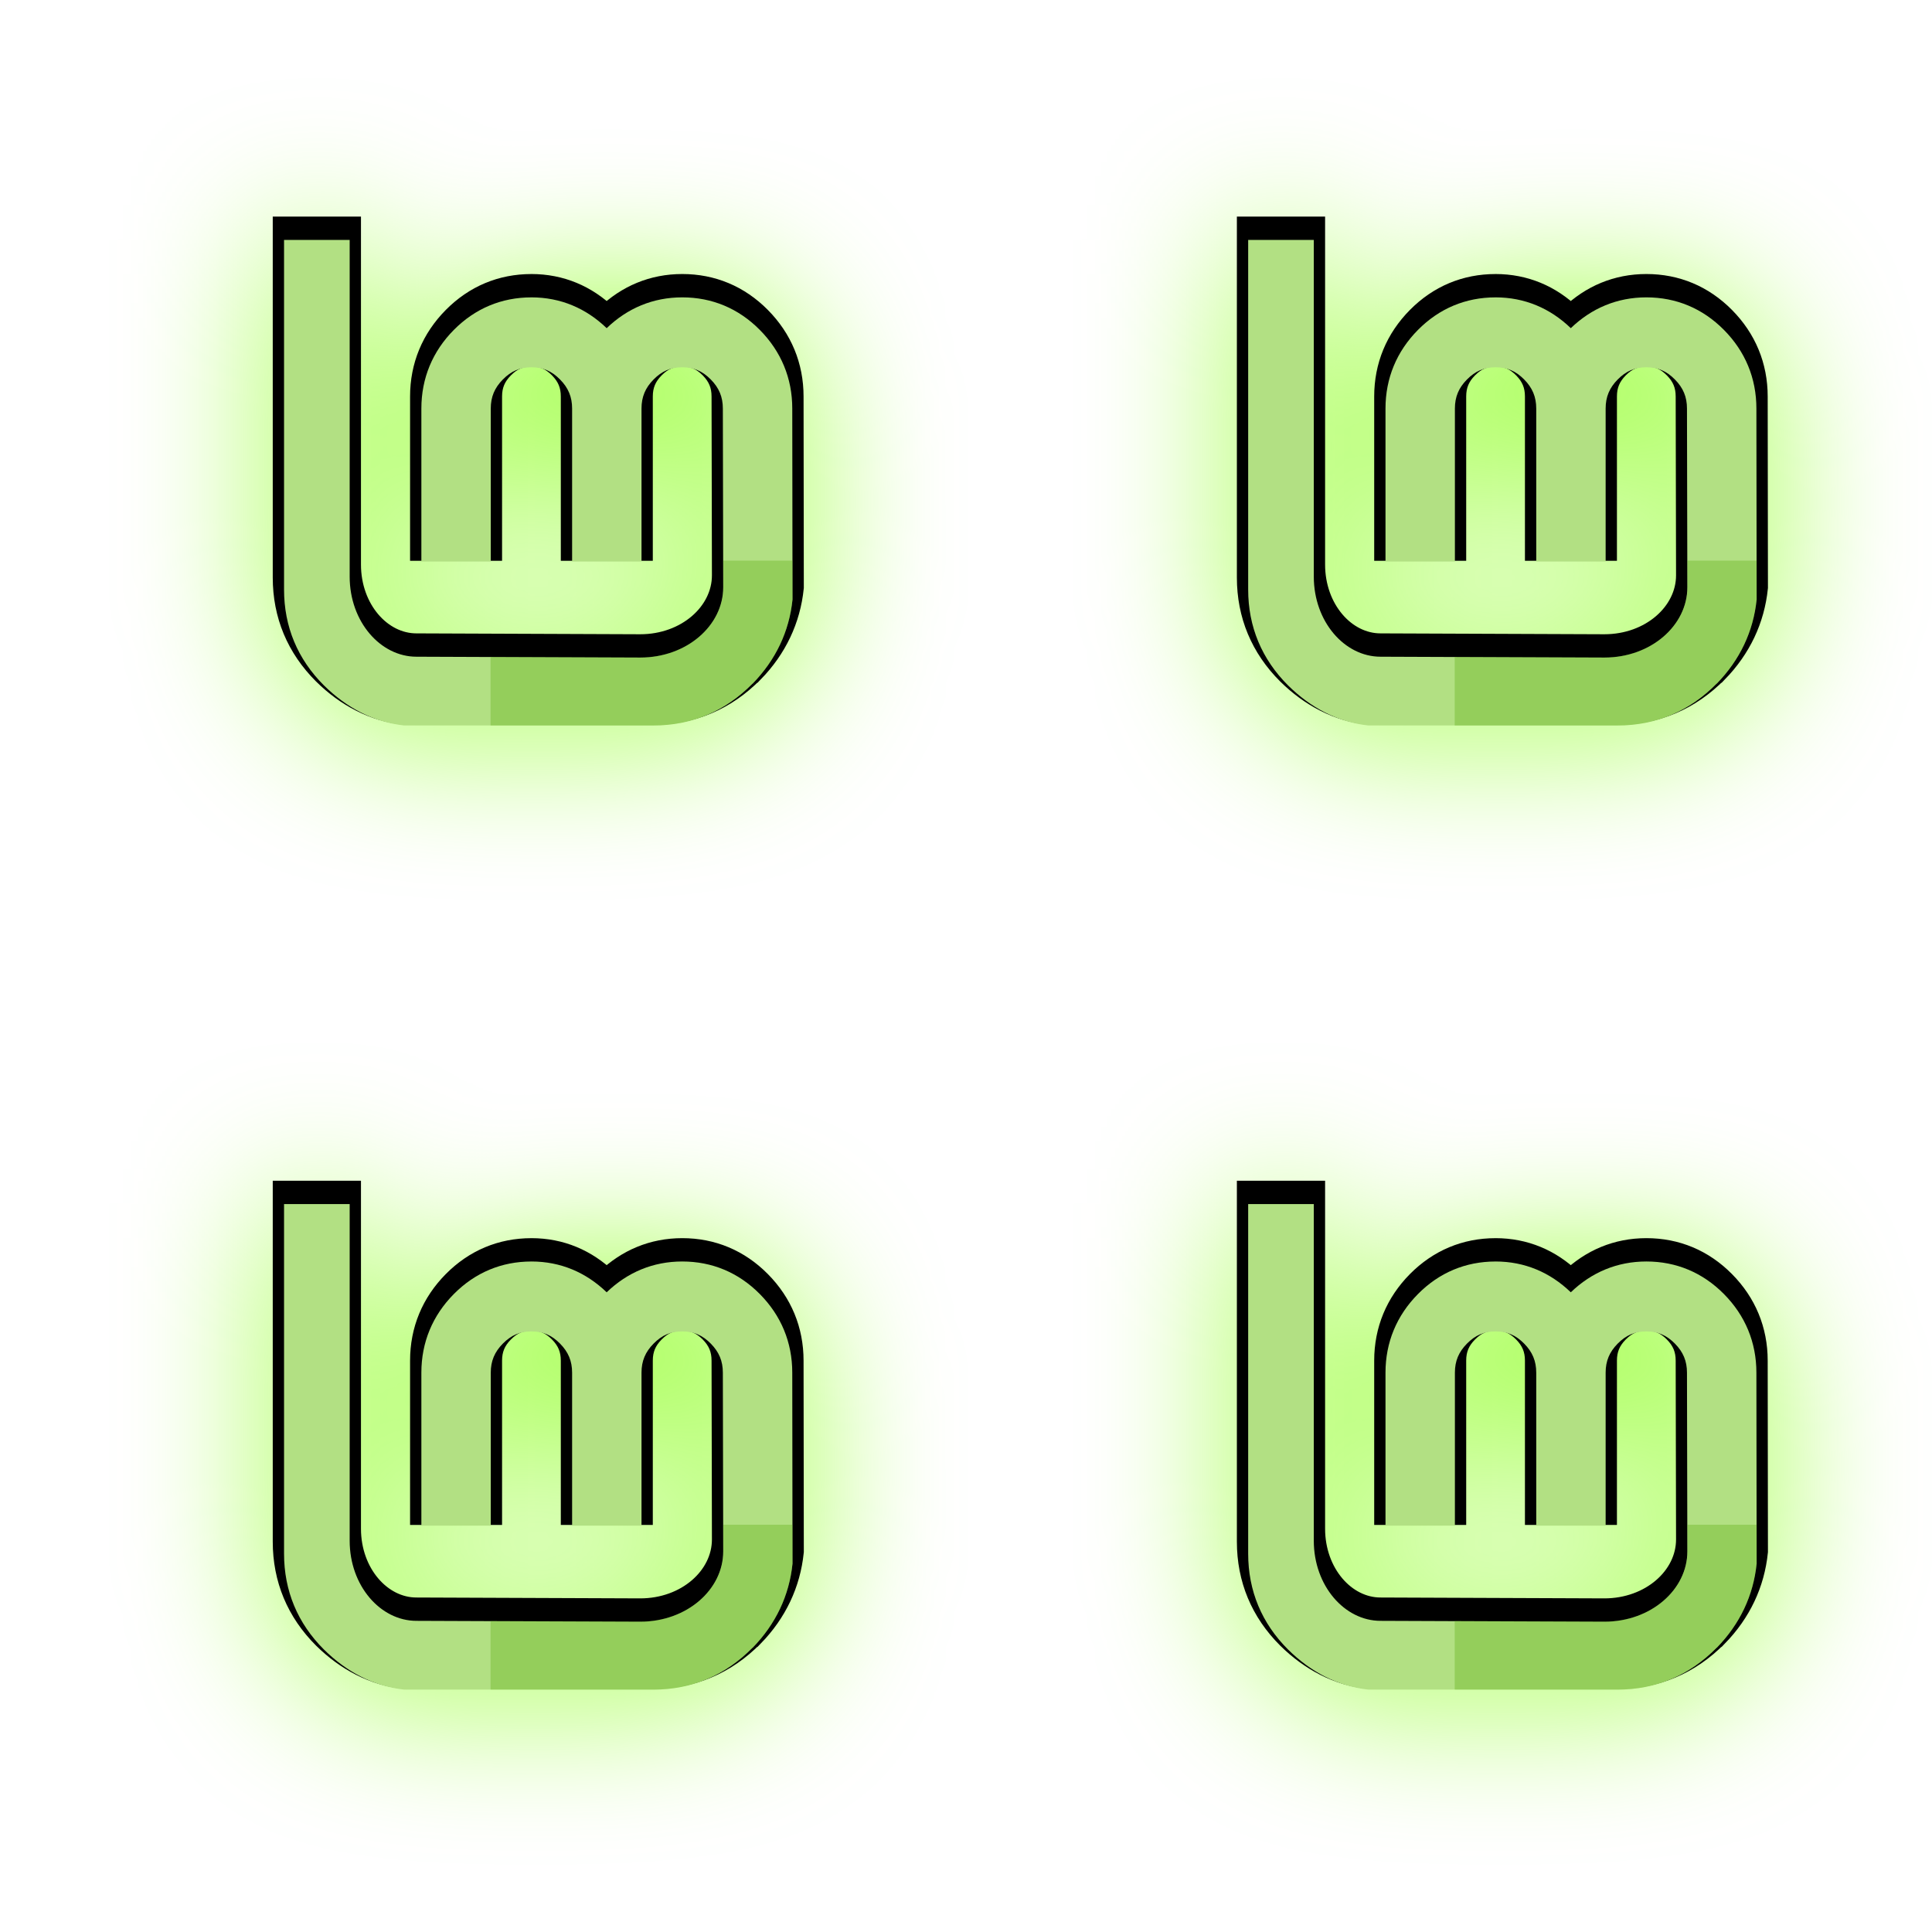
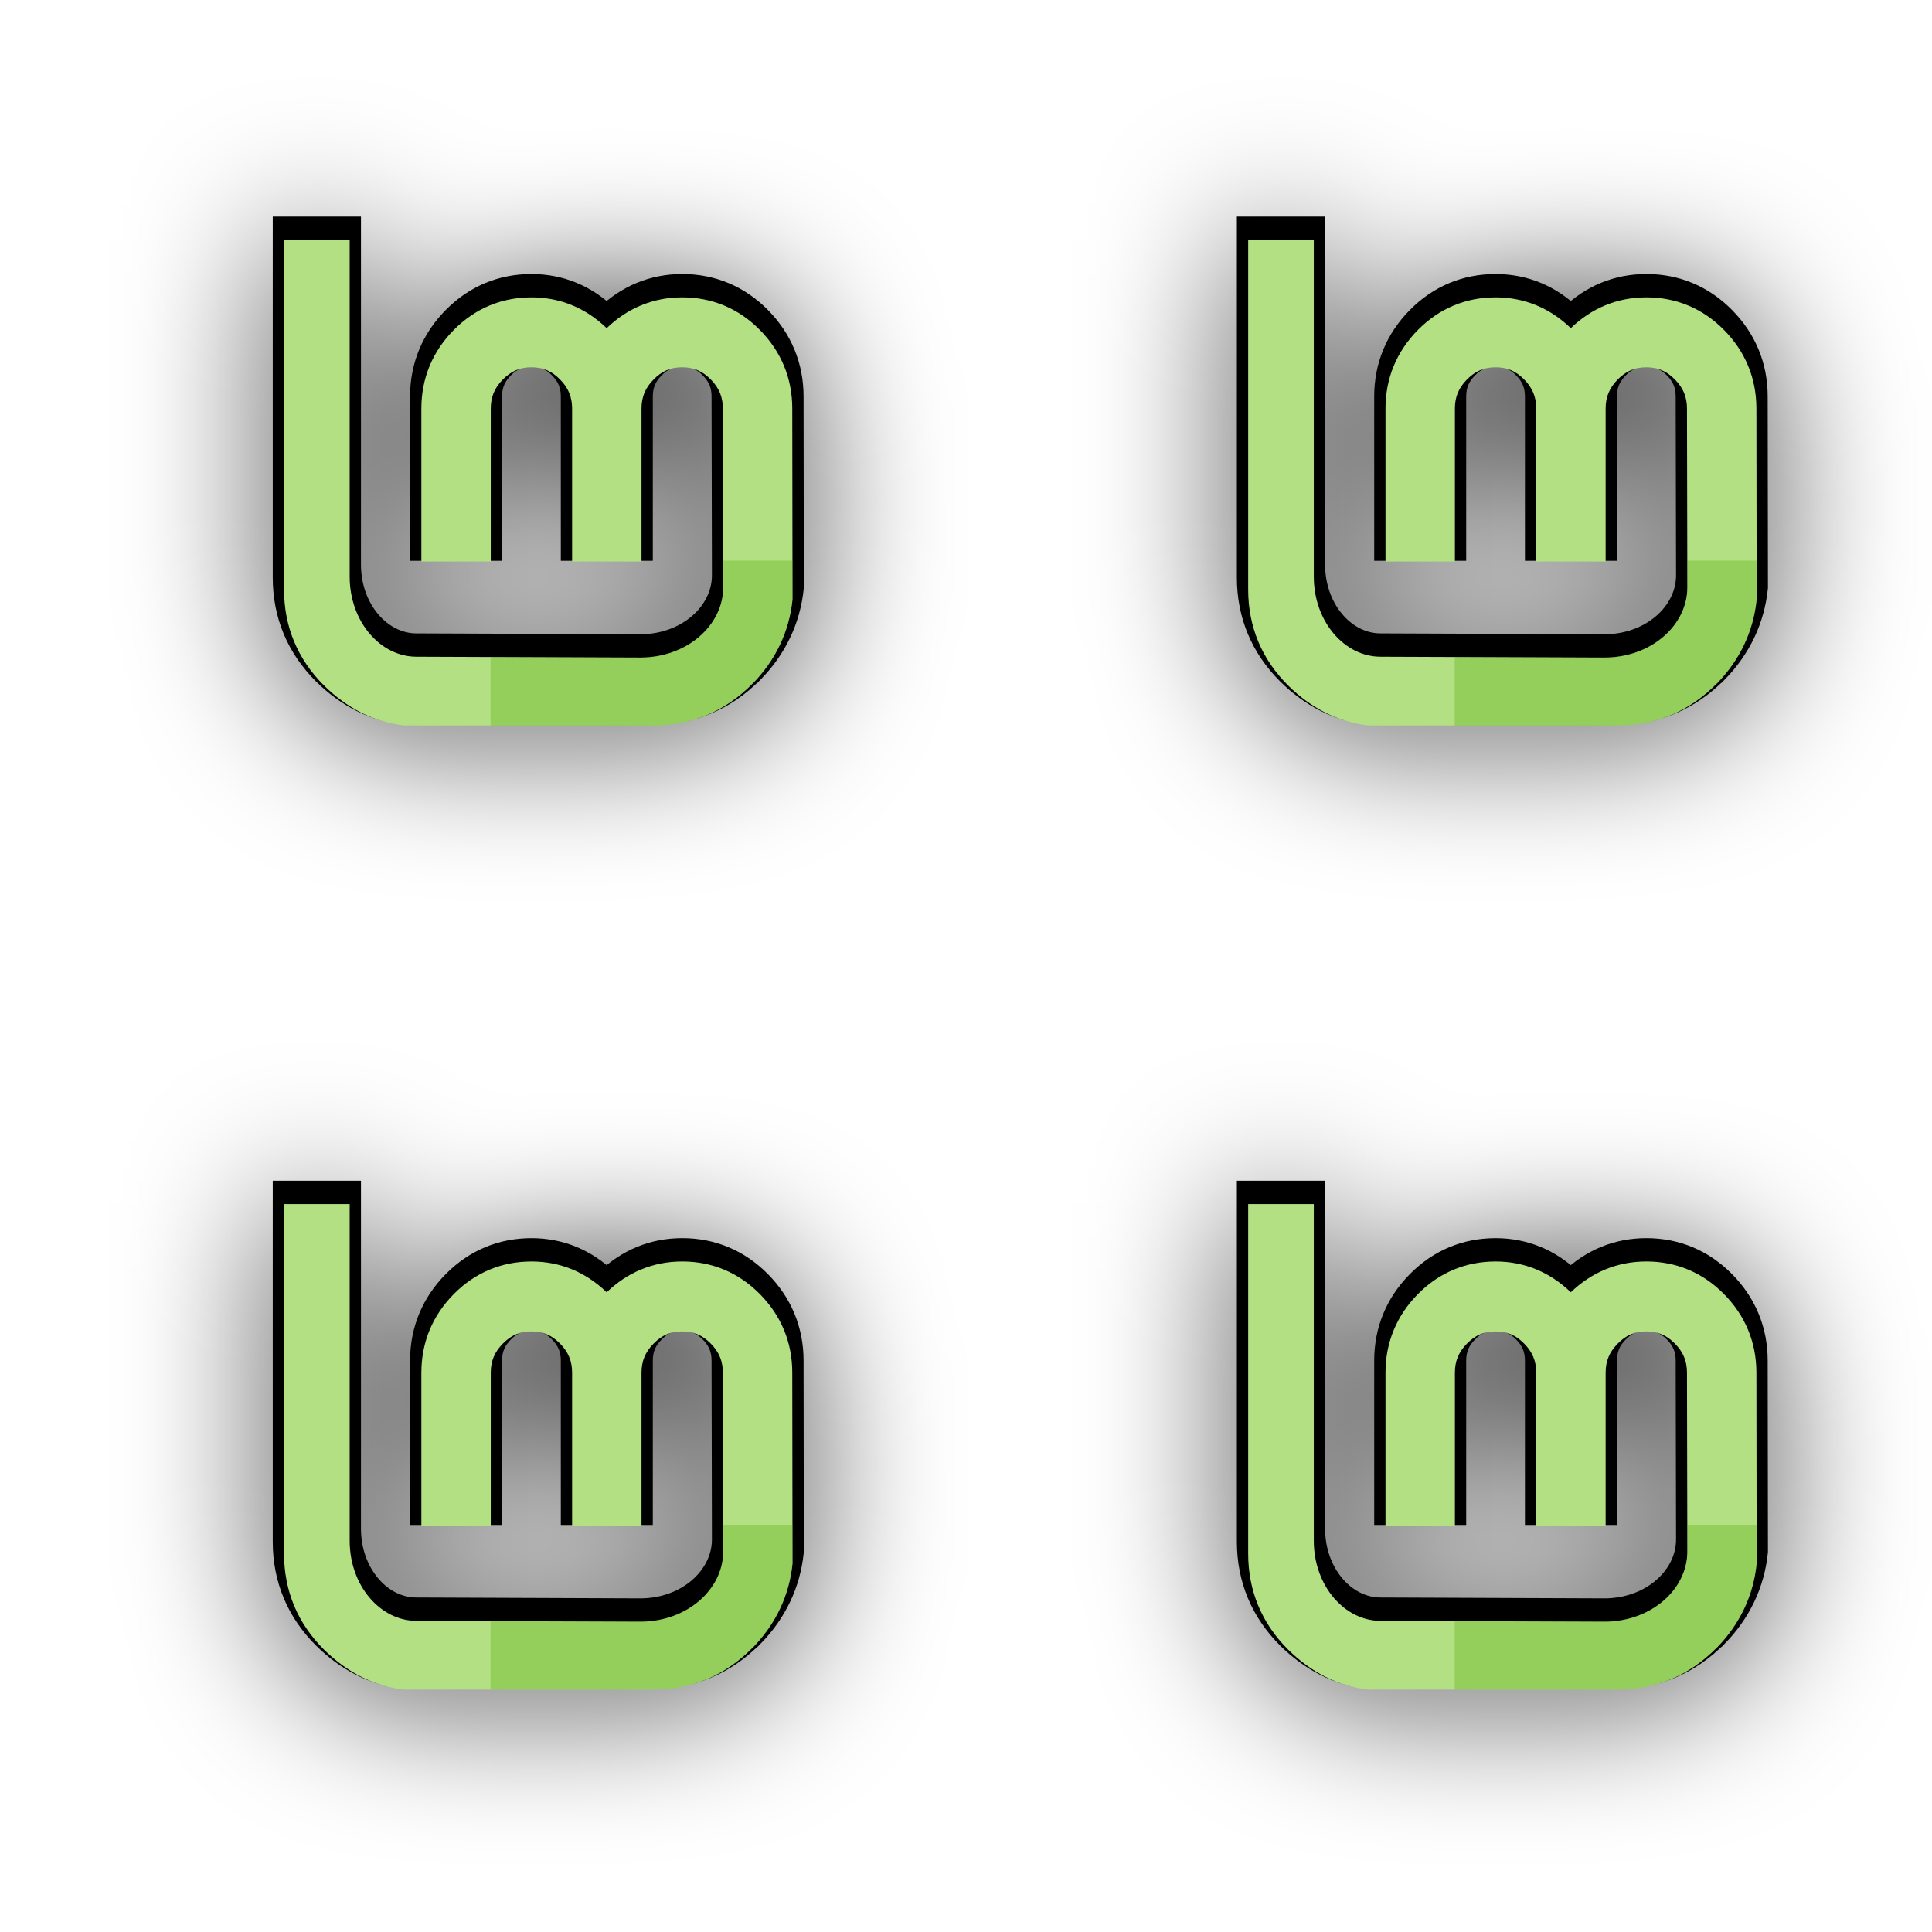
<svg xmlns="http://www.w3.org/2000/svg" xmlns:xlink="http://www.w3.org/1999/xlink" width="130" height="129.998" id="svg2980" version="1.1">
  <defs id="defs2982">
    <linearGradient id="linearGradient3431">
      <stop id="stop3433" offset="0" style="stop-color:#3d3d3d;stop-opacity:1;" />
      <stop id="stop3435" offset="1" style="stop-color:#000000;stop-opacity:0.114;" />
    </linearGradient>
    <linearGradient id="linearGradient3312">
      <stop style="stop-color:#c7f994;stop-opacity:1;" offset="0" id="stop3314" />
      <stop style="stop-color:#87cf3e;stop-opacity:1;" offset="1" id="stop3316" />
    </linearGradient>
    <linearGradient xlink:href="#linearGradient3312" id="linearGradient3048" gradientUnits="userSpaceOnUse" gradientTransform="matrix(2.708549,0,0,2.708549,543.0843,-420.2664)" x1="61.429" y1="362.143" x2="116.429" y2="408.571" />
    <linearGradient xlink:href="#linearGradient3431" id="linearGradient3050" gradientUnits="userSpaceOnUse" gradientTransform="translate(0,80)" spreadMethod="pad" x1="70.492" y1="416.389" x2="113.642" y2="375.88" />
    <linearGradient xlink:href="#linearGradient3312" id="linearGradient3012" gradientUnits="userSpaceOnUse" gradientTransform="matrix(6.301625,0,0,6.301625,-247.6741,-1975.512)" x1="61.429" y1="362.143" x2="116.429" y2="408.571" />
    <filter color-interpolation-filters="sRGB" id="filter3546-2">
      <feGaussianBlur id="feGaussianBlur3548-5" stdDeviation="0.16" />
    </filter>
    <linearGradient id="linearGradient3431-5">
      <stop id="stop3433-7" style="stop-color:#3d3d3d;stop-opacity:1" offset="0" />
      <stop id="stop3435-6" style="stop-color:#000000;stop-opacity:0.114" offset="1" />
    </linearGradient>
    <filter color-interpolation-filters="sRGB" id="filter3291">
      <feGaussianBlur id="feGaussianBlur3293" stdDeviation="0.401" />
    </filter>
    <linearGradient id="linearGradient3312-6">
      <stop id="stop3314-7" style="stop-color:#c7f994;stop-opacity:1" offset="0" />
      <stop id="stop3316-6" style="stop-color:#87cf3e;stop-opacity:1" offset="1" />
    </linearGradient>
    <filter color-interpolation-filters="sRGB" id="filter3573">
      <feGaussianBlur id="feGaussianBlur3575" stdDeviation="1.628" />
    </filter>
    <filter color-interpolation-filters="sRGB" id="filter3546-2-4">
      <feGaussianBlur id="feGaussianBlur3548-5-2" stdDeviation="0.16" />
    </filter>
    <filter color-interpolation-filters="sRGB" id="filter3291-9">
      <feGaussianBlur id="feGaussianBlur3293-6" stdDeviation="0.401" />
    </filter>
    <filter color-interpolation-filters="sRGB" id="filter3573-1">
      <feGaussianBlur id="feGaussianBlur3575-0" stdDeviation="1.628" />
    </filter>
    <filter color-interpolation-filters="sRGB" id="filter3546-2-2">
      <feGaussianBlur id="feGaussianBlur3548-5-3" stdDeviation="0.16" />
    </filter>
    <filter color-interpolation-filters="sRGB" id="filter3291-8">
      <feGaussianBlur id="feGaussianBlur3293-64" stdDeviation="0.401" />
    </filter>
    <filter color-interpolation-filters="sRGB" id="filter3573-5">
      <feGaussianBlur id="feGaussianBlur3575-3" stdDeviation="1.628" />
    </filter>
    <filter color-interpolation-filters="sRGB" id="filter3546-2-3">
      <feGaussianBlur id="feGaussianBlur3548-5-4" stdDeviation="0.16" />
    </filter>
    <filter color-interpolation-filters="sRGB" id="filter3291-88">
      <feGaussianBlur id="feGaussianBlur3293-0" stdDeviation="0.401" />
    </filter>
    <filter color-interpolation-filters="sRGB" id="filter3573-2">
      <feGaussianBlur id="feGaussianBlur3575-31" stdDeviation="1.628" />
    </filter>
    <filter color-interpolation-filters="sRGB" id="filter3573-4">
      <feGaussianBlur id="feGaussianBlur3575-2" stdDeviation="1.628" />
    </filter>
    <linearGradient xlink:href="#linearGradient3312-4" id="linearGradient3099" gradientUnits="userSpaceOnUse" gradientTransform="matrix(2.684162,0,0,2.684162,-89.86586,-904.3234)" x1="61.429" y1="362.143" x2="116.429" y2="408.571" />
    <linearGradient id="linearGradient3312-4">
      <stop id="stop3314-0" style="stop-color:#c7f994;stop-opacity:1" offset="0" />
      <stop id="stop3316-9" style="stop-color:#87cf3e;stop-opacity:1" offset="1" />
    </linearGradient>
    <linearGradient y2="408.571" x2="116.429" y1="362.143" x1="61.429" gradientTransform="matrix(0.6908926,0,0,0.6908926,-105.0937,527.3743)" gradientUnits="userSpaceOnUse" id="linearGradient3159" xlink:href="#linearGradient3312-4" />
    <filter color-interpolation-filters="sRGB" id="filter3546">
      <feGaussianBlur id="feGaussianBlur3548" stdDeviation="0.16" />
    </filter>
    <linearGradient id="linearGradient3431-9">
      <stop id="stop3433-3" style="stop-color:#3d3d3d;stop-opacity:1" offset="0" />
      <stop id="stop3435-69" style="stop-color:#000000;stop-opacity:0.114" offset="1" />
    </linearGradient>
    <filter color-interpolation-filters="sRGB" id="filter3291-4">
      <feGaussianBlur id="feGaussianBlur3293-3" stdDeviation="0.401" />
    </filter>
    <linearGradient id="linearGradient3312-0">
      <stop id="stop3314-3" style="stop-color:#c7f994;stop-opacity:1" offset="0" />
      <stop id="stop3316-95" style="stop-color:#87cf3e;stop-opacity:1" offset="1" />
    </linearGradient>
    <filter color-interpolation-filters="sRGB" id="filter3573-3">
      <feGaussianBlur id="feGaussianBlur3575-7" stdDeviation="1.628" />
    </filter>
    <filter color-interpolation-filters="sRGB" id="filter3573-3-8">
      <feGaussianBlur id="feGaussianBlur3575-7-9" stdDeviation="1.628" />
    </filter>
    <filter color-interpolation-filters="sRGB" id="filter3573-3-8-7">
      <feGaussianBlur id="feGaussianBlur3575-7-9-7" stdDeviation="1.628" />
    </filter>
    <filter color-interpolation-filters="sRGB" id="filter3546-0">
      <feGaussianBlur id="feGaussianBlur3548-7" stdDeviation="0.16" />
    </filter>
    <linearGradient xlink:href="#linearGradient3431-9-3" id="linearGradient3091-2" gradientUnits="userSpaceOnUse" gradientTransform="translate(0,80)" spreadMethod="pad" x1="70.492" y1="416.389" x2="113.642" y2="375.88" />
    <linearGradient id="linearGradient3431-9-3">
      <stop id="stop3433-3-2" style="stop-color:#3d3d3d;stop-opacity:1" offset="0" />
      <stop id="stop3435-69-6" style="stop-color:#000000;stop-opacity:0.114" offset="1" />
    </linearGradient>
    <filter color-interpolation-filters="sRGB" id="filter3291-4-3">
      <feGaussianBlur id="feGaussianBlur3293-3-2" stdDeviation="0.401" />
    </filter>
    <filter color-interpolation-filters="sRGB" id="filter3573-3-8-7-2">
      <feGaussianBlur id="feGaussianBlur3575-7-9-7-5" stdDeviation="1.628" />
    </filter>
    <filter color-interpolation-filters="sRGB" id="filter3546-0-9">
      <feGaussianBlur id="feGaussianBlur3548-7-1" stdDeviation="0.16" />
    </filter>
    <linearGradient y2="375.88" x2="113.642" y1="416.389" x1="70.492" spreadMethod="pad" gradientTransform="translate(0,80)" gradientUnits="userSpaceOnUse" id="linearGradient4079-2" xlink:href="#linearGradient3431-9-3-4" />
    <linearGradient id="linearGradient3431-9-3-4">
      <stop id="stop3433-3-2-1" style="stop-color:#3d3d3d;stop-opacity:1" offset="0" />
      <stop id="stop3435-69-6-0" style="stop-color:#000000;stop-opacity:0.114" offset="1" />
    </linearGradient>
    <filter color-interpolation-filters="sRGB" id="filter3291-4-3-2">
      <feGaussianBlur id="feGaussianBlur3293-3-2-5" stdDeviation="0.401" />
    </filter>
    <filter color-interpolation-filters="sRGB" id="filter3573-3-8-7-9">
      <feGaussianBlur id="feGaussianBlur3575-7-9-7-3" stdDeviation="1.628" />
    </filter>
    <filter color-interpolation-filters="sRGB" id="filter3546-0-0">
      <feGaussianBlur id="feGaussianBlur3548-7-3" stdDeviation="0.16" />
    </filter>
    <linearGradient y2="375.88" x2="113.642" y1="416.389" x1="70.492" spreadMethod="pad" gradientTransform="translate(0,80)" gradientUnits="userSpaceOnUse" id="linearGradient4079-6" xlink:href="#linearGradient3431-9-3-5" />
    <linearGradient id="linearGradient3431-9-3-5">
      <stop id="stop3433-3-2-0" style="stop-color:#3d3d3d;stop-opacity:1" offset="0" />
      <stop id="stop3435-69-6-2" style="stop-color:#000000;stop-opacity:0.114" offset="1" />
    </linearGradient>
    <filter color-interpolation-filters="sRGB" id="filter3291-4-3-7">
      <feGaussianBlur id="feGaussianBlur3293-3-2-8" stdDeviation="0.401" />
    </filter>
    <filter id="filter3919" color-interpolation-filters="sRGB">
      <feGaussianBlur stdDeviation="1.821" id="feGaussianBlur3921" />
    </filter>
    <filter color-interpolation-filters="sRGB" id="filter3919-5">
      <feGaussianBlur stdDeviation="1.821" id="feGaussianBlur3921-7" />
    </filter>
    <filter color-interpolation-filters="sRGB" id="filter3919-0">
      <feGaussianBlur stdDeviation="1.821" id="feGaussianBlur3921-0" />
    </filter>
    <filter color-interpolation-filters="sRGB" id="filter3919-7">
      <feGaussianBlur stdDeviation="1.821" id="feGaussianBlur3921-8" />
    </filter>
    <filter id="filter3909" x="-0.345" width="1.69" y="-0.361" height="1.722" color-interpolation-filters="sRGB">
      <feGaussianBlur stdDeviation="5.511" id="feGaussianBlur3911" />
    </filter>
    <filter id="filter3913" x="-0.345" width="1.69" y="-0.361" height="1.722" color-interpolation-filters="sRGB">
      <feGaussianBlur stdDeviation="5.511" id="feGaussianBlur3915" />
    </filter>
    <filter id="filter3917" x="-0.345" width="1.69" y="-0.361" height="1.722" color-interpolation-filters="sRGB">
      <feGaussianBlur stdDeviation="5.511" id="feGaussianBlur3919" />
    </filter>
    <filter id="filter3921" x="-0.345" width="1.69" y="-0.361" height="1.722" color-interpolation-filters="sRGB">
      <feGaussianBlur stdDeviation="5.511" id="feGaussianBlur3923" />
    </filter>
  </defs>
  <g id="layer1" transform="translate(38.38092,-737.3124)">
-     <path d="m 37.416,715.456 c -2.249,0 -4.247,0.835 -5.852,2.457 -1.605,1.621 -2.447,3.644 -2.447,5.928 l 0,11.543 5.236,0 0,-11.543 c 0,-0.875 0.286,-1.56 0.911,-2.191 0.627,-0.633 1.291,-0.92 2.153,-0.92 0.88,0 1.534,0.285 2.163,0.92 0.625,0.631 0.911,1.316 0.911,2.191 l 0,11.543 5.236,0 0,-11.543 c 0,-0.875 0.286,-1.56 0.911,-2.191 0.628,-0.635 1.282,-0.92 2.163,-0.92 0.862,0 1.526,0.287 2.153,0.92 0.625,0.631 0.911,1.316 0.911,2.191 l 0.028,13.488 c 0,2.877 -2.74,5.302 -6.26,5.302 l -16.883,-0.066 c -2.716,0 -5.036,-2.644 -5.036,-6.042 l 0,-25.399 -4.951,0 0,26.376 c 0,2.798 1.024,5.253 3.016,7.237 1.703,1.681 3.751,2.77 6.051,3.016 l 18.799,-6e-5 c 2.889,0 5.427,-1.074 7.474,-3.159 l 0.01,0 c 1.741,-1.789 2.759,-3.933 3.007,-6.345 l -0.019,-14.408 c 0,-2.284 -0.842,-4.307 -2.447,-5.928 -1.605,-1.622 -3.603,-2.457 -5.852,-2.457 -2.207,0 -4.139,0.821 -5.7,2.324 -1.557,-1.5 -3.475,-2.324 -5.681,-2.324 z" id="path4130-0-6-0" style="fill:#7dff00;fill-opacity:1;fill-rule:evenodd;stroke:none;stroke-width:1;marker:none;visibility:visible;display:inline;overflow:visible;filter:url(#filter3921);enable-background:accumulate" transform="matrix(0.8919627,0,0,0.8919627,-35.99846,119.1627)" />
-     <path d="m 37.416,715.456 c -2.249,0 -4.247,0.835 -5.852,2.457 -1.605,1.621 -2.447,3.644 -2.447,5.928 l 0,11.543 5.236,0 0,-11.543 c 0,-0.875 0.286,-1.56 0.911,-2.191 0.627,-0.633 1.291,-0.92 2.153,-0.92 0.88,0 1.534,0.285 2.163,0.92 0.625,0.631 0.911,1.316 0.911,2.191 l 0,11.543 5.236,0 0,-11.543 c 0,-0.875 0.286,-1.56 0.911,-2.191 0.628,-0.635 1.282,-0.92 2.163,-0.92 0.862,0 1.526,0.287 2.153,0.92 0.625,0.631 0.911,1.316 0.911,2.191 l 0.028,13.488 c 0,2.877 -2.74,5.302 -6.26,5.302 l -16.883,-0.066 c -2.716,0 -5.036,-2.644 -5.036,-6.042 l 0,-25.399 -4.951,0 0,26.376 c 0,2.798 1.024,5.253 3.016,7.237 1.703,1.681 3.751,2.77 6.051,3.016 l 18.799,-6e-5 c 2.889,0 5.427,-1.074 7.474,-3.159 l 0.01,0 c 1.741,-1.789 2.759,-3.933 3.007,-6.345 l -0.019,-14.408 c 0,-2.284 -0.842,-4.307 -2.447,-5.928 -1.605,-1.622 -3.603,-2.457 -5.852,-2.457 -2.207,0 -4.139,0.821 -5.7,2.324 -1.557,-1.5 -3.475,-2.324 -5.681,-2.324 z" id="path4130-0-6-0-8" style="fill:#7dff00;fill-opacity:1;fill-rule:evenodd;stroke:none;stroke-width:1;marker:none;visibility:visible;display:inline;overflow:visible;filter:url(#filter3909);enable-background:accumulate" transform="matrix(0.8919627,0,0,0.8919627,-35.99846,184.0367)" />
+     <path d="m 37.416,715.456 c -2.249,0 -4.247,0.835 -5.852,2.457 -1.605,1.621 -2.447,3.644 -2.447,5.928 l 0,11.543 5.236,0 0,-11.543 c 0,-0.875 0.286,-1.56 0.911,-2.191 0.627,-0.633 1.291,-0.92 2.153,-0.92 0.88,0 1.534,0.285 2.163,0.92 0.625,0.631 0.911,1.316 0.911,2.191 l 0,11.543 5.236,0 0,-11.543 c 0,-0.875 0.286,-1.56 0.911,-2.191 0.628,-0.635 1.282,-0.92 2.163,-0.92 0.862,0 1.526,0.287 2.153,0.92 0.625,0.631 0.911,1.316 0.911,2.191 l 0.028,13.488 c 0,2.877 -2.74,5.302 -6.26,5.302 l -16.883,-0.066 c -2.716,0 -5.036,-2.644 -5.036,-6.042 l 0,-25.399 -4.951,0 0,26.376 c 0,2.798 1.024,5.253 3.016,7.237 1.703,1.681 3.751,2.77 6.051,3.016 l 18.799,-6e-5 c 2.889,0 5.427,-1.074 7.474,-3.159 l 0.01,0 c 1.741,-1.789 2.759,-3.933 3.007,-6.345 l -0.019,-14.408 c 0,-2.284 -0.842,-4.307 -2.447,-5.928 -1.605,-1.622 -3.603,-2.457 -5.852,-2.457 -2.207,0 -4.139,0.821 -5.7,2.324 -1.557,-1.5 -3.475,-2.324 -5.681,-2.324 z" id="path4130-0-6-0" style="fill:#000000;fill-opacity:1;fill-rule:evenodd;stroke:none;stroke-width:1;marker:none;visibility:visible;display:inline;overflow:visible;filter:url(#filter3921);enable-background:accumulate" transform="matrix(0.8919627,0,0,0.8919627,-35.99846,119.1627)" />
+     <path d="m 37.416,715.456 c -2.249,0 -4.247,0.835 -5.852,2.457 -1.605,1.621 -2.447,3.644 -2.447,5.928 l 0,11.543 5.236,0 0,-11.543 c 0,-0.875 0.286,-1.56 0.911,-2.191 0.627,-0.633 1.291,-0.92 2.153,-0.92 0.88,0 1.534,0.285 2.163,0.92 0.625,0.631 0.911,1.316 0.911,2.191 l 0,11.543 5.236,0 0,-11.543 c 0,-0.875 0.286,-1.56 0.911,-2.191 0.628,-0.635 1.282,-0.92 2.163,-0.92 0.862,0 1.526,0.287 2.153,0.92 0.625,0.631 0.911,1.316 0.911,2.191 l 0.028,13.488 c 0,2.877 -2.74,5.302 -6.26,5.302 l -16.883,-0.066 c -2.716,0 -5.036,-2.644 -5.036,-6.042 l 0,-25.399 -4.951,0 0,26.376 c 0,2.798 1.024,5.253 3.016,7.237 1.703,1.681 3.751,2.77 6.051,3.016 l 18.799,-6e-5 c 2.889,0 5.427,-1.074 7.474,-3.159 l 0.01,0 c 1.741,-1.789 2.759,-3.933 3.007,-6.345 l -0.019,-14.408 c 0,-2.284 -0.842,-4.307 -2.447,-5.928 -1.605,-1.622 -3.603,-2.457 -5.852,-2.457 -2.207,0 -4.139,0.821 -5.7,2.324 -1.557,-1.5 -3.475,-2.324 -5.681,-2.324 z" id="path4130-0-6-0-8" style="fill:#000000;fill-opacity:1;fill-rule:evenodd;stroke:none;stroke-width:1;marker:none;visibility:visible;display:inline;overflow:visible;filter:url(#filter3909);enable-background:accumulate" transform="matrix(0.8919627,0,0,0.8919627,-35.99846,184.0367)" />
    <path d="m -2.625,756.512 c -2.006,0 -3.788,0.745 -5.22,2.191 -1.431,1.446 -2.183,3.251 -2.183,5.288 l 0,10.296 4.67,0 0,-10.296 c 0,-0.781 0.255,-1.391 0.812,-1.954 0.559,-0.565 1.151,-0.821 1.92,-0.821 0.785,0 1.368,0.254 1.929,0.821 0.557,0.563 0.812,1.174 0.812,1.954 l 0,10.296 4.67,0 0,-10.296 c 0,-0.781 0.255,-1.391 0.812,-1.954 0.56,-0.566 1.144,-0.821 1.929,-0.821 0.769,0 1.361,0.256 1.92,0.821 0.557,0.563 0.812,1.174 0.812,1.954 l 0.025,12.03 c 0,2.566 -2.444,4.729 -5.584,4.729 l -15.059,-0.059 c -2.423,0 -4.492,-2.358 -4.492,-5.389 l 0,-22.655 -4.416,0 0,23.526 c 0,2.496 0.913,4.685 2.69,6.455 1.519,1.499 3.345,2.471 5.398,2.69 l 16.768,-4e-5 c 2.577,0 4.84,-0.958 6.667,-2.817 l 0.009,0 c 1.553,-1.596 2.461,-3.508 2.682,-5.66 l -0.017,-12.851 c 0,-2.037 -0.751,-3.842 -2.183,-5.288 -1.432,-1.447 -3.214,-2.191 -5.22,-2.191 -1.969,0 -3.692,0.732 -5.085,2.073 -1.389,-1.338 -3.1,-2.073 -5.068,-2.073 z" id="path4130-0-6-0-6" style="fill:#000000;fill-opacity:1;fill-rule:evenodd;stroke:#000000;stroke-width:1.52;stroke-miterlimit:4;stroke-opacity:1;stroke-dasharray:none;marker:none;visibility:visible;display:inline;overflow:visible;enable-background:accumulate" />
    <path d="m -2.625,757.322 c -2.006,0 -3.788,0.745 -5.22,2.191 -1.431,1.446 -2.183,3.251 -2.183,5.288 l 0,10.296 4.67,0 0,-10.296 c 0,-0.781 0.255,-1.391 0.812,-1.954 0.559,-0.565 1.151,-0.821 1.92,-0.821 0.785,0 1.368,0.254 1.929,0.821 0.557,0.563 0.812,1.174 0.812,1.954 l 0,10.296 4.67,0 0,-10.296 c 0,-0.781 0.255,-1.391 0.812,-1.954 0.56,-0.566 1.144,-0.821 1.929,-0.821 0.769,0 1.361,0.256 1.92,0.821 0.557,0.563 0.812,1.174 0.812,1.954 l 0.025,12.03 c 0,2.566 -2.444,4.729 -5.584,4.729 l -15.059,-0.059 c -2.423,0 -4.492,-2.358 -4.492,-5.389 l 0,-22.655 -4.416,0 0,23.526 c 0,2.496 0.913,4.685 2.69,6.455 1.519,1.499 3.345,2.471 5.398,2.69 l 16.768,-4e-5 c 2.577,0 4.84,-0.958 6.667,-2.817 l 0.009,0 c 1.553,-1.596 2.461,-3.508 2.682,-5.66 l -0.017,-12.851 c 0,-2.037 -0.751,-3.842 -2.183,-5.288 -1.432,-1.447 -3.214,-2.191 -5.22,-2.191 -1.969,0 -3.692,0.732 -5.085,2.073 -1.389,-1.338 -3.1,-2.073 -5.068,-2.073 z" id="path4130-0-6" style="fill:#b2e083;fill-opacity:1;fill-rule:evenodd;stroke:none;stroke-width:1;marker:none;visibility:visible;display:inline;overflow:visible;enable-background:accumulate" />
    <path d="m -2.625,821.386 c -2.006,0 -3.788,0.745 -5.22,2.191 -1.431,1.446 -2.183,3.251 -2.183,5.288 l 0,10.296 4.67,0 0,-10.296 c 0,-0.781 0.255,-1.391 0.812,-1.954 0.559,-0.565 1.151,-0.821 1.92,-0.821 0.785,0 1.368,0.254 1.929,0.821 0.557,0.563 0.812,1.174 0.812,1.954 l 0,10.296 4.67,0 0,-10.296 c 0,-0.781 0.255,-1.391 0.812,-1.954 0.56,-0.566 1.144,-0.821 1.929,-0.821 0.769,0 1.361,0.256 1.92,0.821 0.557,0.563 0.812,1.174 0.812,1.954 l 0.025,12.03 c 0,2.566 -2.444,4.729 -5.584,4.729 l -15.059,-0.059 c -2.423,0 -4.492,-2.358 -4.492,-5.389 l 0,-22.655 -4.416,0 0,23.526 c 0,2.496 0.913,4.685 2.69,6.455 1.519,1.499 3.345,2.471 5.398,2.69 l 16.768,-5e-5 c 2.577,0 4.84,-0.958 6.667,-2.817 l 0.009,0 c 1.553,-1.596 2.461,-3.508 2.682,-5.66 l -0.017,-12.851 c 0,-2.037 -0.751,-3.842 -2.183,-5.288 -1.432,-1.447 -3.214,-2.191 -5.22,-2.191 -1.969,0 -3.692,0.732 -5.085,2.073 -1.389,-1.338 -3.1,-2.073 -5.068,-2.073 z" id="path4130-0-6-0-8-2" style="fill:#000000;fill-opacity:1;fill-rule:evenodd;stroke:#000000;stroke-width:1.52;stroke-miterlimit:4;stroke-opacity:1;stroke-dasharray:none;marker:none;visibility:visible;display:inline;overflow:visible;enable-background:accumulate" />
    <path d="m -2.625,822.196 c -2.006,0 -3.788,0.745 -5.22,2.191 -1.431,1.446 -2.183,3.251 -2.183,5.288 l 0,10.296 4.67,0 0,-10.296 c 0,-0.781 0.255,-1.391 0.812,-1.954 0.559,-0.565 1.151,-0.821 1.92,-0.821 0.785,0 1.368,0.254 1.929,0.821 0.557,0.563 0.812,1.174 0.812,1.954 l 0,10.296 4.67,0 0,-10.296 c 0,-0.781 0.255,-1.391 0.812,-1.954 0.56,-0.566 1.144,-0.821 1.929,-0.821 0.769,0 1.361,0.256 1.92,0.821 0.557,0.563 0.812,1.174 0.812,1.954 l 0.025,12.03 c 0,2.566 -2.444,4.729 -5.584,4.729 l -15.059,-0.059 c -2.423,0 -4.492,-2.358 -4.492,-5.389 l 0,-22.655 -4.416,0 0,23.526 c 0,2.496 0.913,4.685 2.69,6.455 1.519,1.499 3.345,2.471 5.398,2.69 l 16.768,-5e-5 c 2.577,0 4.84,-0.958 6.667,-2.817 l 0.009,0 c 1.553,-1.596 2.461,-3.508 2.682,-5.66 l -0.017,-12.851 c 0,-2.037 -0.751,-3.842 -2.183,-5.288 -1.432,-1.447 -3.214,-2.191 -5.22,-2.191 -1.969,0 -3.692,0.732 -5.085,2.073 -1.389,-1.338 -3.1,-2.073 -5.068,-2.073 z" id="path4130-0-6-2" style="fill:#b2e083;fill-opacity:1;fill-rule:evenodd;stroke:none;stroke-width:1;marker:none;visibility:visible;display:inline;overflow:visible;enable-background:accumulate" />
    <path d="m 17.31,789.608 c -5.621,-3.873 -9.602,-8.323 -12.955,-14.213 -6.61,-12.211 -5.065,-18.273 -21.434,-19.702 -4.724,0 -7.869,-1.046 -12.841,-1.046 l 0,1.732 c 0,0 1.965,0.997 3.692,0.997 2.576,2e-5 3.022,1.787 3.022,4.248 l 0.016,15.242 c -2e-6,7.914 6.95,14.328 15.504,14.328 l 21.107,0 c 1.549,0 2.941,-0.611 3.888,-1.585 z" id="path3419-2-8-9" style="fill:none;display:inline" />
-     <path d="m 37.416,715.456 c -2.249,0 -4.247,0.835 -5.852,2.457 -1.605,1.621 -2.447,3.644 -2.447,5.928 l 0,11.543 5.236,0 0,-11.543 c 0,-0.875 0.286,-1.56 0.911,-2.191 0.627,-0.633 1.291,-0.92 2.153,-0.92 0.88,0 1.534,0.285 2.163,0.92 0.625,0.631 0.911,1.316 0.911,2.191 l 0,11.543 5.236,0 0,-11.543 c 0,-0.875 0.286,-1.56 0.911,-2.191 0.628,-0.635 1.282,-0.92 2.163,-0.92 0.862,0 1.526,0.287 2.153,0.92 0.625,0.631 0.911,1.316 0.911,2.191 l 0.028,13.488 c 0,2.877 -2.74,5.302 -6.26,5.302 l -16.883,-0.066 c -2.716,0 -5.036,-2.644 -5.036,-6.042 l 0,-25.399 -4.951,0 0,26.376 c 0,2.798 1.024,5.253 3.016,7.237 1.703,1.681 3.751,2.77 6.051,3.016 l 18.799,-6e-5 c 2.889,0 5.427,-1.074 7.474,-3.159 l 0.01,0 c 1.741,-1.789 2.759,-3.933 3.007,-6.345 l -0.019,-14.408 c 0,-2.284 -0.842,-4.307 -2.447,-5.928 -1.605,-1.622 -3.603,-2.457 -5.852,-2.457 -2.207,0 -4.139,0.821 -5.7,2.324 -1.557,-1.5 -3.475,-2.324 -5.681,-2.324 z" id="path4130-0-6-0-4" style="fill:#7dff00;fill-opacity:1;fill-rule:evenodd;stroke:none;stroke-width:1;marker:none;visibility:visible;display:inline;overflow:visible;filter:url(#filter3917);enable-background:accumulate" transform="matrix(0.8919627,0,0,0.8919627,28.87557,119.1627)" />
+     <path d="m 37.416,715.456 c -2.249,0 -4.247,0.835 -5.852,2.457 -1.605,1.621 -2.447,3.644 -2.447,5.928 l 0,11.543 5.236,0 0,-11.543 c 0,-0.875 0.286,-1.56 0.911,-2.191 0.627,-0.633 1.291,-0.92 2.153,-0.92 0.88,0 1.534,0.285 2.163,0.92 0.625,0.631 0.911,1.316 0.911,2.191 l 0,11.543 5.236,0 0,-11.543 c 0,-0.875 0.286,-1.56 0.911,-2.191 0.628,-0.635 1.282,-0.92 2.163,-0.92 0.862,0 1.526,0.287 2.153,0.92 0.625,0.631 0.911,1.316 0.911,2.191 l 0.028,13.488 c 0,2.877 -2.74,5.302 -6.26,5.302 l -16.883,-0.066 c -2.716,0 -5.036,-2.644 -5.036,-6.042 l 0,-25.399 -4.951,0 0,26.376 c 0,2.798 1.024,5.253 3.016,7.237 1.703,1.681 3.751,2.77 6.051,3.016 l 18.799,-6e-5 c 2.889,0 5.427,-1.074 7.474,-3.159 l 0.01,0 c 1.741,-1.789 2.759,-3.933 3.007,-6.345 l -0.019,-14.408 c 0,-2.284 -0.842,-4.307 -2.447,-5.928 -1.605,-1.622 -3.603,-2.457 -5.852,-2.457 -2.207,0 -4.139,0.821 -5.7,2.324 -1.557,-1.5 -3.475,-2.324 -5.681,-2.324 z" id="path4130-0-6-0-4" style="fill:#000000;fill-opacity:1;fill-rule:evenodd;stroke:none;stroke-width:1;marker:none;visibility:visible;display:inline;overflow:visible;filter:url(#filter3917);enable-background:accumulate" transform="matrix(0.8919627,0,0,0.8919627,28.87557,119.1627)" />
    <path style="fill:none;stroke:none;stroke-width:1;marker:none;visibility:visible;display:inline;overflow:visible;filter:url(#filter3919);enable-background:accumulate" d="m 1.698,700.844 0,18.348 7.555,0 0,3.691 0,14.414 c 0,11.89 10.312,20.925 22.213,20.925 l 34.225,0 0,-36.279 c 0,-11.901 -10.301,-20.925 -22.213,-20.925 l -9.958,-0.035 -31.822,-0.139 z m 4.874,4.874 26.948,0.139 9.958,0 c 9.6,0 17.374,7.213 17.374,16.085 l 0,26.53 c 0,2.954 -2.675,4.874 -5.71,4.874 l -23.675,0 c -9.589,0 -17.339,-7.178 -17.339,-16.05 l -0.035,-18.209 c 0,-2.826 -2.477,-4.735 -4.526,-4.735 l -2.994,0 0,-8.635 z" id="path3543-78-1-7-2" transform="matrix(0.8919627,0,0,0.8919627,-35.99846,119.1627)" />
    <path d="m -7.918,795.466 c -10.615,0 -19.827,-8.047 -19.827,-18.653 l -0.01,-12.878 0,-3.284 -6.73,0 0,-16.362 28.381,0.134 8.878,0.019 c 10.625,0 19.827,8.038 19.827,18.653 l 0,32.371 -30.519,0 0,0 0,0 z m 26.194,-8.683 c 0,-7.052 0,-23.687 0,-23.687 0,-7.914 -6.94,-14.329 -15.503,-14.329 l -8.887,0 0,-0.019 -24.037,-0.105 0,7.685 c 0,0 0.965,0 2.693,0 1.828,0 4.028,1.718 4.028,4.239 l 0.019,16.237 c 0,7.914 6.94,14.329 15.493,14.329 l 21.118,0 c 2.707,0 5.076,-1.715 5.076,-4.35 z" id="path6141-9-3-3" style="fill:none;stroke:none;stroke-width:1;marker:none;visibility:visible;display:inline;overflow:visible;enable-background:accumulate" />
    <path d="m 62.249,756.512 c -2.006,0 -3.788,0.745 -5.22,2.191 -1.431,1.446 -2.183,3.251 -2.183,5.288 l 0,10.296 4.67,0 0,-10.296 c 0,-0.781 0.255,-1.391 0.812,-1.954 0.559,-0.565 1.151,-0.821 1.92,-0.821 0.785,0 1.368,0.254 1.929,0.821 0.557,0.563 0.812,1.174 0.812,1.954 l 0,10.296 4.67,0 0,-10.296 c 0,-0.781 0.255,-1.391 0.812,-1.954 0.56,-0.566 1.144,-0.821 1.929,-0.821 0.769,0 1.361,0.256 1.92,0.821 0.557,0.563 0.812,1.174 0.812,1.954 l 0.025,12.03 c 0,2.566 -2.444,4.729 -5.584,4.729 l -15.059,-0.059 c -2.423,0 -4.492,-2.358 -4.492,-5.389 l 0,-22.655 -4.416,0 0,23.526 c 0,2.496 0.913,4.685 2.69,6.455 1.519,1.499 3.345,2.471 5.398,2.69 l 16.768,-4e-5 c 2.577,0 4.84,-0.958 6.667,-2.817 l 0.009,0 c 1.553,-1.596 2.461,-3.508 2.682,-5.66 l -0.017,-12.851 c 0,-2.037 -0.751,-3.842 -2.183,-5.288 -1.432,-1.447 -3.214,-2.191 -5.22,-2.191 -1.969,0 -3.692,0.732 -5.085,2.073 -1.389,-1.338 -3.1,-2.073 -5.068,-2.073 z" id="path4130-0-6-0-4-9" style="fill:#000000;fill-opacity:1;fill-rule:evenodd;stroke:#000000;stroke-width:1.52;stroke-miterlimit:4;stroke-opacity:1;stroke-dasharray:none;marker:none;visibility:visible;display:inline;overflow:visible;enable-background:accumulate" />
    <path d="m 62.249,757.322 c -2.006,0 -3.788,0.745 -5.22,2.191 -1.431,1.446 -2.183,3.251 -2.183,5.288 l 0,10.296 4.67,0 0,-10.296 c 0,-0.781 0.255,-1.391 0.812,-1.954 0.559,-0.565 1.151,-0.821 1.92,-0.821 0.785,0 1.368,0.254 1.929,0.821 0.557,0.563 0.812,1.174 0.812,1.954 l 0,10.296 4.67,0 0,-10.296 c 0,-0.781 0.255,-1.391 0.812,-1.954 0.56,-0.566 1.144,-0.821 1.929,-0.821 0.769,0 1.361,0.256 1.92,0.821 0.557,0.563 0.812,1.174 0.812,1.954 l 0.025,12.03 c 0,2.566 -2.444,4.729 -5.584,4.729 l -15.059,-0.059 c -2.423,0 -4.492,-2.358 -4.492,-5.389 l 0,-22.655 -4.416,0 0,23.526 c 0,2.496 0.913,4.685 2.69,6.455 1.519,1.499 3.345,2.471 5.398,2.69 l 16.768,-5e-5 c 2.577,0 4.84,-0.958 6.667,-2.817 l 0.009,0 c 1.553,-1.596 2.461,-3.508 2.682,-5.66 l -0.017,-12.851 c 0,-2.037 -0.751,-3.842 -2.183,-5.288 -1.432,-1.447 -3.214,-2.191 -5.22,-2.191 -1.969,0 -3.692,0.732 -5.085,2.073 -1.389,-1.338 -3.1,-2.073 -5.068,-2.073 z" id="path4130-0-6-1" style="fill:#b2e083;fill-opacity:1;fill-rule:evenodd;stroke:none;stroke-width:1;marker:none;visibility:visible;display:inline;overflow:visible;enable-background:accumulate" />
    <path d="m -5.372,781.517 0,4.612 10.969,0 c 2.577,0 4.827,-0.961 6.653,-2.82 l 0.016,0 c 1.553,-1.596 2.459,-3.504 2.68,-5.656 l 0,-2.618 -4.659,0 0,1.792 c 0,2.566 -2.438,4.721 -5.578,4.721 l -10.081,-0.031 z" id="path4132-3-3" style="fill:#52a800;fill-opacity:0.302;fill-rule:evenodd;stroke:none;stroke-width:1;marker:none;visibility:visible;display:inline;overflow:visible;enable-background:accumulate" />
    <path d="m 17.31,854.482 c -5.621,-3.873 -9.602,-8.323 -12.955,-14.213 -6.61,-12.211 -5.065,-18.273 -21.434,-19.702 -4.724,0 -7.869,-1.046 -12.841,-1.046 l 0,1.732 c 0,0 1.965,0.997 3.692,0.997 2.576,2e-5 3.022,1.787 3.022,4.248 l 0.016,15.242 c -2e-6,7.914 6.95,14.328 15.504,14.328 l 21.107,0 c 1.549,0 2.941,-0.611 3.888,-1.585 z" id="path3419-2-8-9-3" style="fill:none;display:inline" />
-     <path d="m 37.416,715.456 c -2.249,0 -4.247,0.835 -5.852,2.457 -1.605,1.621 -2.447,3.644 -2.447,5.928 l 0,11.543 5.236,0 0,-11.543 c 0,-0.875 0.286,-1.56 0.911,-2.191 0.627,-0.633 1.291,-0.92 2.153,-0.92 0.88,0 1.534,0.285 2.163,0.92 0.625,0.631 0.911,1.316 0.911,2.191 l 0,11.543 5.236,0 0,-11.543 c 0,-0.875 0.286,-1.56 0.911,-2.191 0.628,-0.635 1.282,-0.92 2.163,-0.92 0.862,0 1.526,0.287 2.153,0.92 0.625,0.631 0.911,1.316 0.911,2.191 l 0.028,13.488 c 0,2.877 -2.74,5.302 -6.26,5.302 l -16.883,-0.066 c -2.716,0 -5.036,-2.644 -5.036,-6.042 l 0,-25.399 -4.951,0 0,26.376 c 0,2.798 1.024,5.253 3.016,7.237 1.703,1.681 3.751,2.77 6.051,3.016 l 18.799,-6e-5 c 2.889,0 5.427,-1.074 7.474,-3.159 l 0.01,0 c 1.741,-1.789 2.759,-3.933 3.007,-6.345 l -0.019,-14.408 c 0,-2.284 -0.842,-4.307 -2.447,-5.928 -1.605,-1.622 -3.603,-2.457 -5.852,-2.457 -2.207,0 -4.139,0.821 -5.7,2.324 -1.557,-1.5 -3.475,-2.324 -5.681,-2.324 z" id="path4130-0-6-0-5" style="fill:#7dff00;fill-opacity:1;fill-rule:evenodd;stroke:none;stroke-width:1;marker:none;visibility:visible;display:inline;overflow:visible;filter:url(#filter3913);enable-background:accumulate" transform="matrix(0.8919627,0,0,0.8919627,28.87557,184.0367)" />
+     <path d="m 37.416,715.456 c -2.249,0 -4.247,0.835 -5.852,2.457 -1.605,1.621 -2.447,3.644 -2.447,5.928 l 0,11.543 5.236,0 0,-11.543 c 0,-0.875 0.286,-1.56 0.911,-2.191 0.627,-0.633 1.291,-0.92 2.153,-0.92 0.88,0 1.534,0.285 2.163,0.92 0.625,0.631 0.911,1.316 0.911,2.191 l 0,11.543 5.236,0 0,-11.543 c 0,-0.875 0.286,-1.56 0.911,-2.191 0.628,-0.635 1.282,-0.92 2.163,-0.92 0.862,0 1.526,0.287 2.153,0.92 0.625,0.631 0.911,1.316 0.911,2.191 l 0.028,13.488 c 0,2.877 -2.74,5.302 -6.26,5.302 l -16.883,-0.066 c -2.716,0 -5.036,-2.644 -5.036,-6.042 l 0,-25.399 -4.951,0 0,26.376 c 0,2.798 1.024,5.253 3.016,7.237 1.703,1.681 3.751,2.77 6.051,3.016 l 18.799,-6e-5 c 2.889,0 5.427,-1.074 7.474,-3.159 l 0.01,0 c 1.741,-1.789 2.759,-3.933 3.007,-6.345 l -0.019,-14.408 c 0,-2.284 -0.842,-4.307 -2.447,-5.928 -1.605,-1.622 -3.603,-2.457 -5.852,-2.457 -2.207,0 -4.139,0.821 -5.7,2.324 -1.557,-1.5 -3.475,-2.324 -5.681,-2.324 z" id="path4130-0-6-0-5" style="fill:#000000;fill-opacity:1;fill-rule:evenodd;stroke:none;stroke-width:1;marker:none;visibility:visible;display:inline;overflow:visible;filter:url(#filter3913);enable-background:accumulate" transform="matrix(0.8919627,0,0,0.8919627,28.87557,184.0367)" />
    <path d="m -7.918,860.34 c -10.615,0 -19.827,-8.047 -19.827,-18.653 l -0.01,-12.878 0,-3.284 -6.73,0 0,-16.362 28.381,0.134 8.878,0.019 c 10.625,0 19.827,8.038 19.827,18.653 l 0,32.371 -30.519,0 0,0 0,0 z m 26.194,-8.683 c 0,-7.052 0,-23.687 0,-23.687 0,-7.914 -6.94,-14.329 -15.503,-14.329 l -8.887,0 0,-0.019 -24.037,-0.105 0,7.685 c 0,0 0.965,0 2.693,0 1.828,0 4.028,1.718 4.028,4.239 l 0.019,16.238 c 0,7.914 6.94,14.329 15.493,14.329 l 21.118,0 c 2.707,0 5.076,-1.715 5.076,-4.35 z" id="path6141-9-3-3-0" style="fill:none;stroke:none;stroke-width:1;marker:none;visibility:visible;display:inline;overflow:visible;enable-background:accumulate" />
    <path style="fill:none;stroke:none;stroke-width:1;marker:none;visibility:visible;display:inline;overflow:visible;filter:url(#filter3919-5);enable-background:accumulate" d="m 1.698,700.844 0,18.348 7.555,0 0,3.691 0,14.414 c 0,11.89 10.312,20.925 22.213,20.925 l 34.225,0 0,-36.279 c 0,-11.901 -10.301,-20.925 -22.213,-20.925 l -9.958,-0.035 -31.822,-0.139 z m 4.874,4.874 26.948,0.139 9.958,0 c 9.6,0 17.374,7.213 17.374,16.085 l 0,26.53 c 0,2.954 -2.675,4.874 -5.71,4.874 l -23.675,0 c -9.589,0 -17.339,-7.178 -17.339,-16.05 l -0.035,-18.209 c 0,-2.826 -2.477,-4.735 -4.526,-4.735 l -2.994,0 0,-8.635 z" id="path3543-78-1-7-2-4" transform="matrix(0.8919627,0,0,0.8919627,-35.99846,184.0367)" />
    <path d="m 62.249,821.386 c -2.006,0 -3.788,0.745 -5.22,2.191 -1.431,1.446 -2.183,3.251 -2.183,5.288 l 0,10.296 4.67,0 0,-10.296 c 0,-0.781 0.255,-1.391 0.812,-1.954 0.559,-0.565 1.151,-0.821 1.92,-0.821 0.785,0 1.368,0.254 1.929,0.821 0.557,0.563 0.812,1.174 0.812,1.954 l 0,10.296 4.67,0 0,-10.296 c 0,-0.781 0.255,-1.391 0.812,-1.954 0.56,-0.566 1.144,-0.821 1.929,-0.821 0.769,0 1.361,0.256 1.92,0.821 0.557,0.563 0.812,1.174 0.812,1.954 l 0.025,12.03 c 0,2.566 -2.444,4.729 -5.584,4.729 l -15.059,-0.059 c -2.423,0 -4.492,-2.358 -4.492,-5.389 l 0,-22.655 -4.416,0 0,23.526 c 0,2.496 0.913,4.685 2.69,6.455 1.519,1.499 3.345,2.471 5.398,2.69 l 16.768,-5e-5 c 2.577,0 4.84,-0.958 6.667,-2.817 l 0.009,0 c 1.553,-1.596 2.461,-3.508 2.682,-5.66 l -0.017,-12.851 c 0,-2.037 -0.751,-3.842 -2.183,-5.288 -1.432,-1.447 -3.214,-2.191 -5.22,-2.191 -1.969,0 -3.692,0.732 -5.085,2.073 -1.389,-1.338 -3.1,-2.073 -5.068,-2.073 z" id="path4130-0-6-0-5-2" style="fill:#000000;fill-opacity:1;fill-rule:evenodd;stroke:#000000;stroke-width:1.52;stroke-miterlimit:4;stroke-opacity:1;stroke-dasharray:none;marker:none;visibility:visible;display:inline;overflow:visible;enable-background:accumulate" />
    <path d="m 62.249,822.196 c -2.006,0 -3.788,0.745 -5.22,2.191 -1.431,1.446 -2.183,3.251 -2.183,5.288 l 0,10.296 4.67,0 0,-10.296 c 0,-0.781 0.255,-1.391 0.812,-1.954 0.559,-0.565 1.151,-0.821 1.92,-0.821 0.785,0 1.368,0.254 1.929,0.821 0.557,0.563 0.812,1.174 0.812,1.954 l 0,10.296 4.67,0 0,-10.296 c 0,-0.781 0.255,-1.391 0.812,-1.954 0.56,-0.566 1.144,-0.821 1.929,-0.821 0.769,0 1.361,0.256 1.92,0.821 0.557,0.563 0.812,1.174 0.812,1.954 l 0.025,12.03 c 0,2.566 -2.444,4.729 -5.584,4.729 l -15.059,-0.059 c -2.423,0 -4.492,-2.358 -4.492,-5.389 l 0,-22.655 -4.416,0 0,23.526 c 0,2.496 0.913,4.685 2.69,6.455 1.519,1.499 3.345,2.471 5.398,2.69 l 16.768,-5e-5 c 2.577,0 4.84,-0.958 6.667,-2.817 l 0.009,0 c 1.553,-1.596 2.461,-3.508 2.682,-5.66 l -0.017,-12.851 c 0,-2.037 -0.751,-3.842 -2.183,-5.288 -1.432,-1.447 -3.214,-2.191 -5.22,-2.191 -1.969,0 -3.692,0.732 -5.085,2.073 -1.389,-1.338 -3.1,-2.073 -5.068,-2.073 z" id="path4130-0-6-6" style="fill:#b2e083;fill-opacity:1;fill-rule:evenodd;stroke:none;stroke-width:1;marker:none;visibility:visible;display:inline;overflow:visible;enable-background:accumulate" />
    <path d="m -5.372,846.391 0,4.612 10.969,0 c 2.577,0 4.827,-0.961 6.653,-2.82 l 0.016,0 c 1.553,-1.596 2.459,-3.504 2.68,-5.656 l 0,-2.618 -4.659,0 0,1.792 c 0,2.566 -2.438,4.721 -5.578,4.721 l -10.081,-0.031 z" id="path4132-3-3-0" style="fill:#52a800;fill-opacity:0.302;fill-rule:evenodd;stroke:none;stroke-width:1;marker:none;visibility:visible;display:inline;overflow:visible;enable-background:accumulate" />
    <path style="fill:none;stroke:none;stroke-width:1;marker:none;visibility:visible;display:inline;overflow:visible;filter:url(#filter3919-0);enable-background:accumulate" d="m 1.698,700.844 0,18.348 7.555,0 0,3.691 0,14.414 c 0,11.89 10.312,20.925 22.213,20.925 l 34.225,0 0,-36.279 c 0,-11.901 -10.301,-20.925 -22.213,-20.925 l -9.958,-0.035 -31.822,-0.139 z m 4.874,4.874 26.948,0.139 9.958,0 c 9.6,0 17.374,7.213 17.374,16.085 l 0,26.53 c 0,2.954 -2.675,4.874 -5.71,4.874 l -23.675,0 c -9.589,0 -17.339,-7.178 -17.339,-16.05 l -0.035,-18.209 c 0,-2.826 -2.477,-4.735 -4.526,-4.735 l -2.994,0 0,-8.635 z" id="path3543-78-1-7-2-1" transform="matrix(0.8919627,0,0,0.8919627,28.87557,119.1627)" />
    <path d="m 82.184,789.608 c -5.621,-3.873 -9.602,-8.323 -12.955,-14.213 -6.61,-12.211 -5.065,-18.273 -21.434,-19.702 -4.724,0 -7.869,-1.046 -12.841,-1.046 l 0,1.732 c 1e-6,0 1.965,0.997 3.692,0.997 2.576,2e-5 3.022,1.787 3.022,4.248 l 0.016,15.242 c -3e-6,7.914 6.95,14.328 15.504,14.328 l 21.107,0 c 1.549,0 2.941,-0.611 3.888,-1.585 z" id="path3419-2-8-9-6" style="fill:none;display:inline" />
    <path d="m 56.956,795.466 c -10.615,0 -19.827,-8.047 -19.827,-18.653 l -0.01,-12.878 0,-3.284 -6.73,0 0,-16.362 28.381,0.134 8.878,0.019 c 10.625,0 19.827,8.038 19.827,18.653 l 0,32.371 -30.519,0 0,0 0,0 z m 26.194,-8.683 c 0,-7.052 0,-23.687 0,-23.687 0,-7.914 -6.94,-14.329 -15.503,-14.329 l -8.887,0 0,-0.019 -24.037,-0.105 0,7.685 c 0,0 0.965,0 2.693,0 1.828,0 4.028,1.718 4.028,4.239 l 0.019,16.237 c 0,7.914 6.94,14.329 15.493,14.329 l 21.118,0 c 2.707,0 5.076,-1.715 5.076,-4.35 z" id="path6141-9-3-3-2" style="fill:none;stroke:none;stroke-width:1;marker:none;visibility:visible;display:inline;overflow:visible;enable-background:accumulate" />
    <path d="m 59.502,781.517 0,4.612 10.969,0 c 2.577,0 4.827,-0.961 6.653,-2.82 l 0.016,0 c 1.553,-1.596 2.459,-3.504 2.68,-5.656 l 0,-2.618 -4.659,0 0,1.792 c 0,2.566 -2.438,4.721 -5.578,4.721 l -10.081,-0.031 z" id="path4132-3-3-04" style="fill:#52a800;fill-opacity:0.302;fill-rule:evenodd;stroke:none;stroke-width:1;marker:none;visibility:visible;display:inline;overflow:visible;enable-background:accumulate" />
    <path d="m 82.184,854.482 c -5.621,-3.873 -9.602,-8.323 -12.955,-14.213 -6.61,-12.211 -5.065,-18.273 -21.434,-19.702 -4.724,0 -7.869,-1.046 -12.841,-1.046 l 0,1.732 c 1e-6,0 1.965,0.997 3.692,0.997 2.576,2e-5 3.022,1.787 3.022,4.248 l 0.016,15.242 c -3e-6,7.914 6.95,14.328 15.504,14.328 l 21.107,0 c 1.549,0 2.941,-0.611 3.888,-1.585 z" id="path3419-2-8-9-1" style="fill:none;display:inline" />
    <path d="m 56.956,860.34 c -10.615,0 -19.827,-8.047 -19.827,-18.653 l -0.01,-12.878 0,-3.284 -6.73,0 0,-16.362 28.381,0.134 8.878,0.019 c 10.625,0 19.827,8.038 19.827,18.653 l 0,32.371 -30.519,0 0,0 0,0 z m 26.194,-8.683 c 0,-7.052 0,-23.687 0,-23.687 0,-7.914 -6.94,-14.329 -15.503,-14.329 l -8.887,0 0,-0.019 -24.037,-0.105 0,7.685 c 0,0 0.965,0 2.693,0 1.828,0 4.028,1.718 4.028,4.239 l 0.019,16.238 c 0,7.914 6.94,14.329 15.493,14.329 l 21.118,0 c 2.707,0 5.076,-1.715 5.076,-4.35 z" id="path6141-9-3-3-6" style="fill:none;stroke:none;stroke-width:1;marker:none;visibility:visible;display:inline;overflow:visible;enable-background:accumulate" />
    <path style="fill:none;stroke:none;stroke-width:1;marker:none;visibility:visible;display:inline;overflow:visible;filter:url(#filter3919-7);enable-background:accumulate" d="m 1.698,700.844 0,18.348 7.555,0 0,3.691 0,14.414 c 0,11.89 10.312,20.925 22.213,20.925 l 34.225,0 0,-36.279 c 0,-11.901 -10.301,-20.925 -22.213,-20.925 l -9.958,-0.035 -31.822,-0.139 z m 4.874,4.874 26.948,0.139 9.958,0 c 9.6,0 17.374,7.213 17.374,16.085 l 0,26.53 c 0,2.954 -2.675,4.874 -5.71,4.874 l -23.675,0 c -9.589,0 -17.339,-7.178 -17.339,-16.05 l -0.035,-18.209 c 0,-2.826 -2.477,-4.735 -4.526,-4.735 l -2.994,0 0,-8.635 z" id="path3543-78-1-7-2-18" transform="matrix(0.8919627,0,0,0.8919627,28.87557,184.0367)" />
    <path d="m 59.502,846.391 0,4.612 10.969,0 c 2.577,0 4.827,-0.961 6.653,-2.82 l 0.016,0 c 1.553,-1.596 2.459,-3.504 2.68,-5.656 l 0,-2.618 -4.659,0 0,1.792 c 0,2.566 -2.438,4.721 -5.578,4.721 l -10.081,-0.031 z" id="path4132-3-3-8" style="fill:#52a800;fill-opacity:0.302;fill-rule:evenodd;stroke:none;stroke-width:1;marker:none;visibility:visible;display:inline;overflow:visible;enable-background:accumulate" />
  </g>
</svg>
